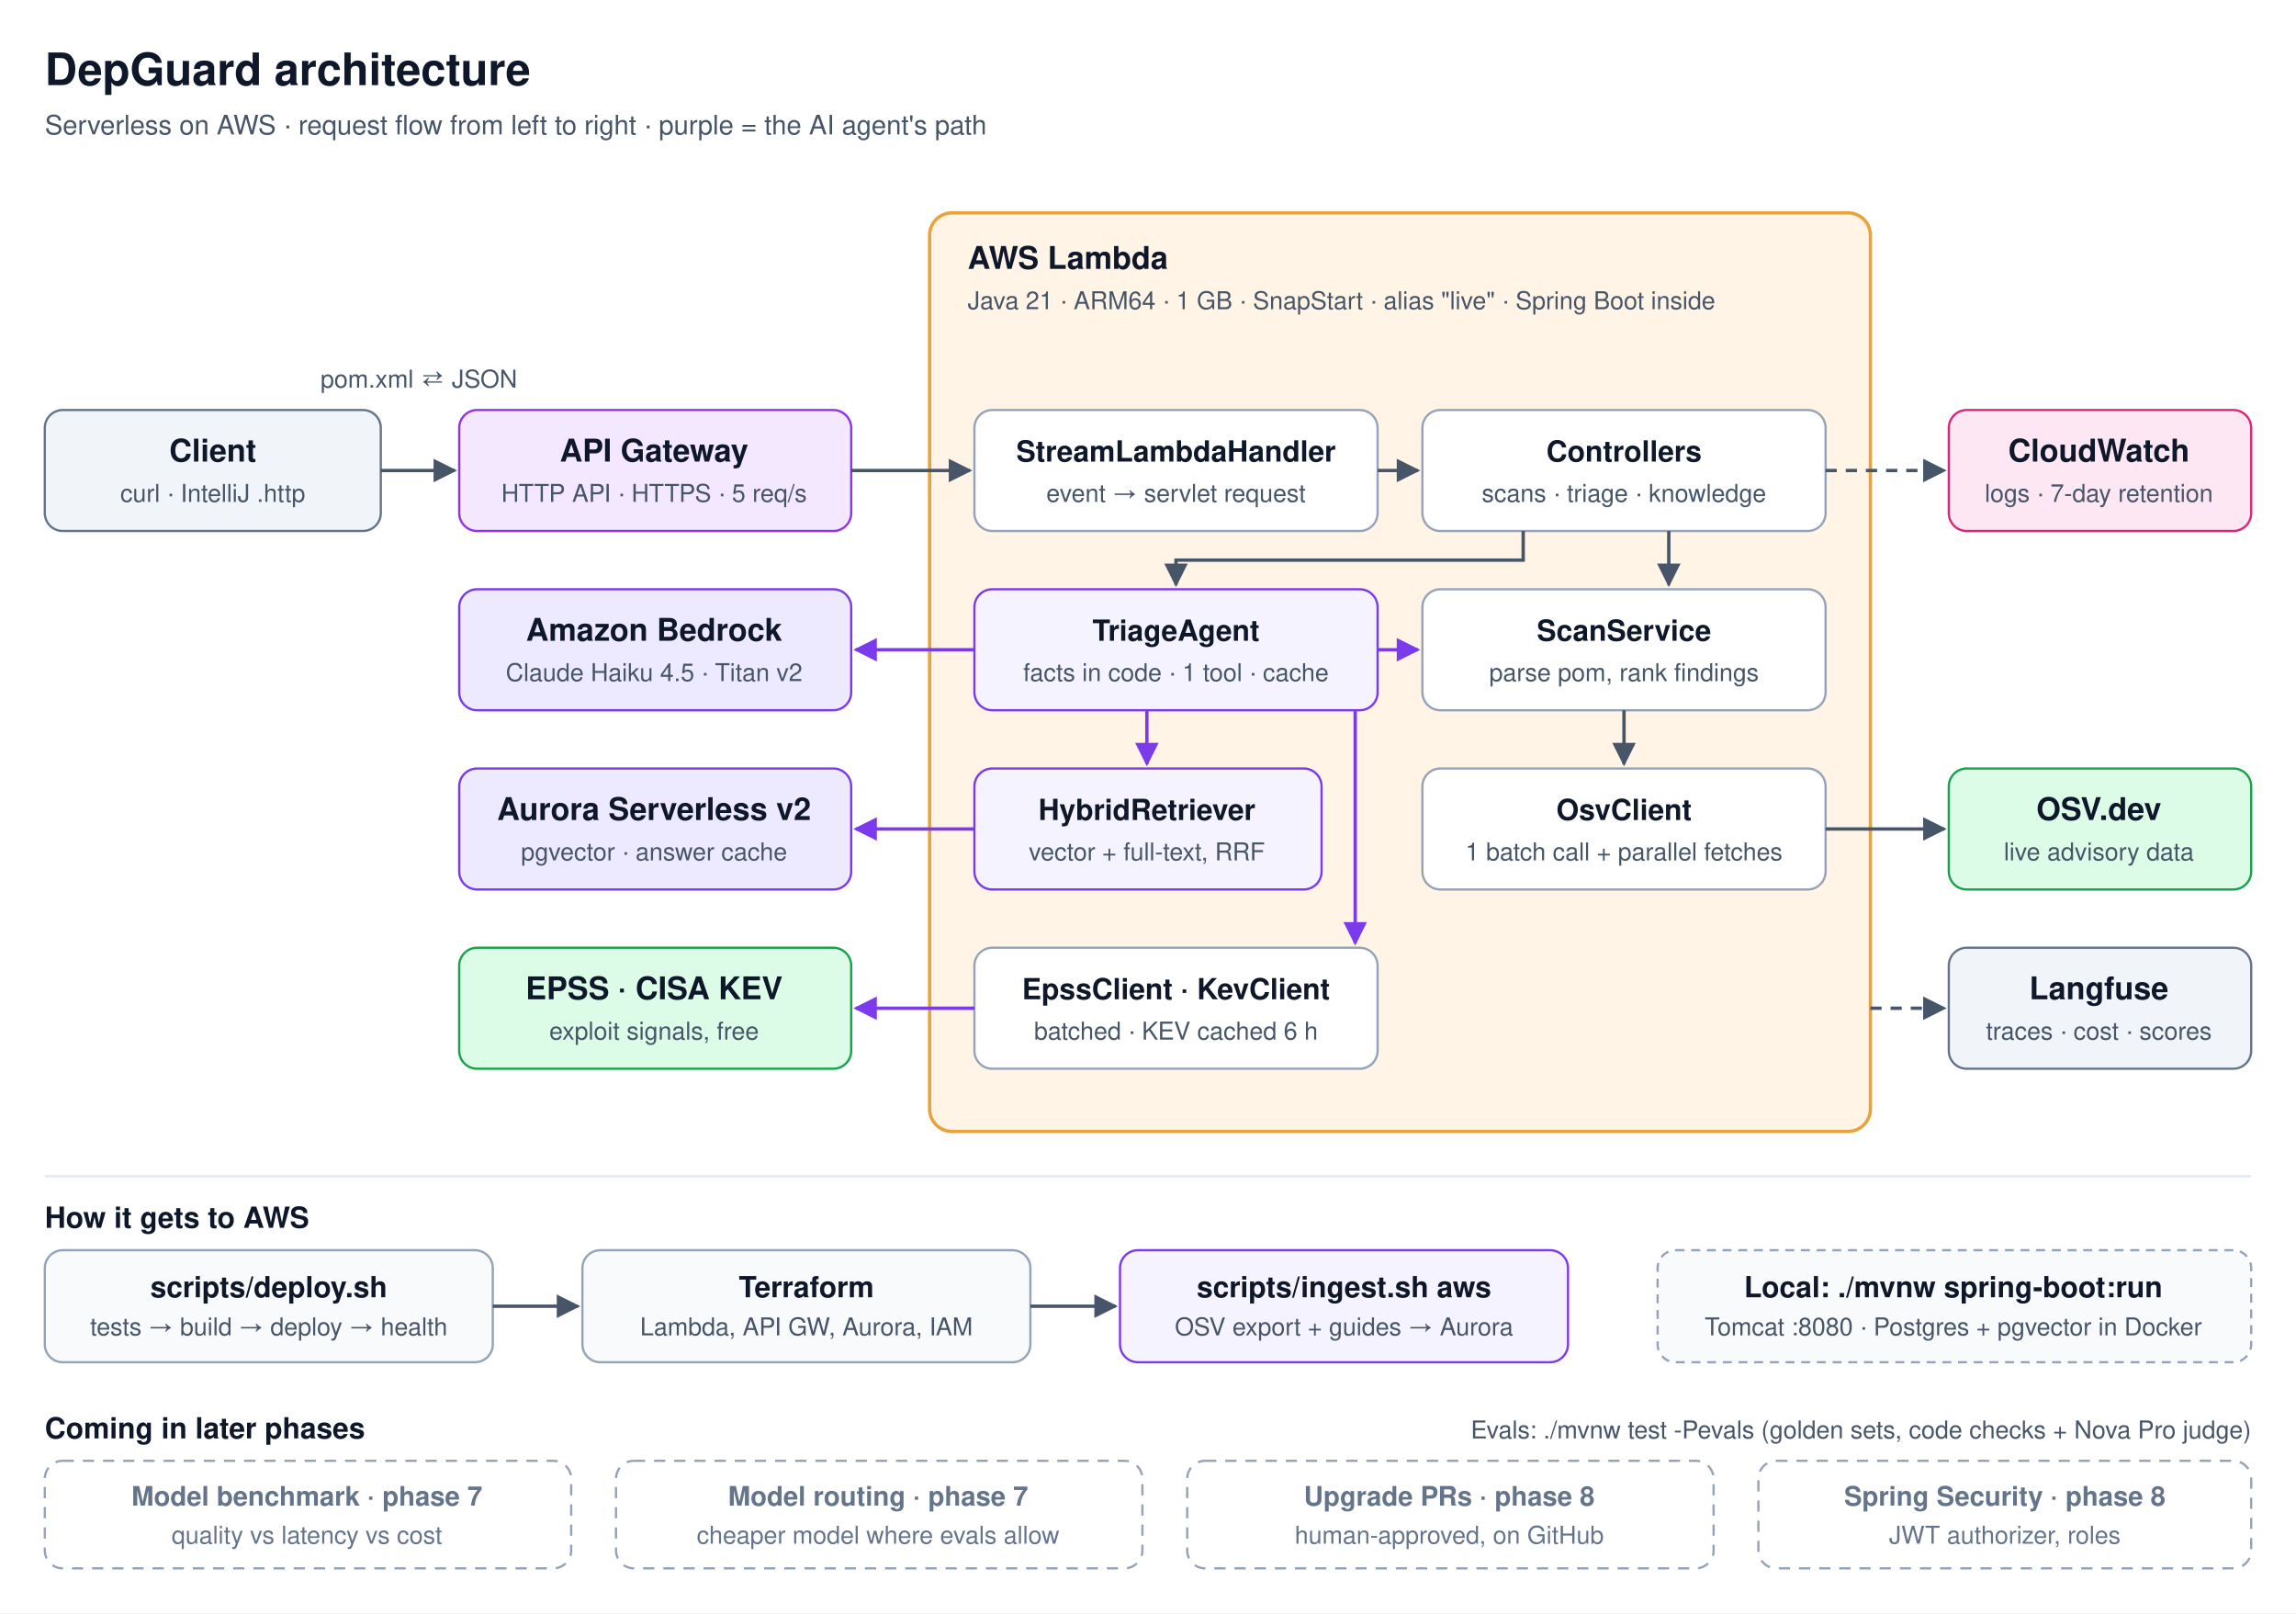
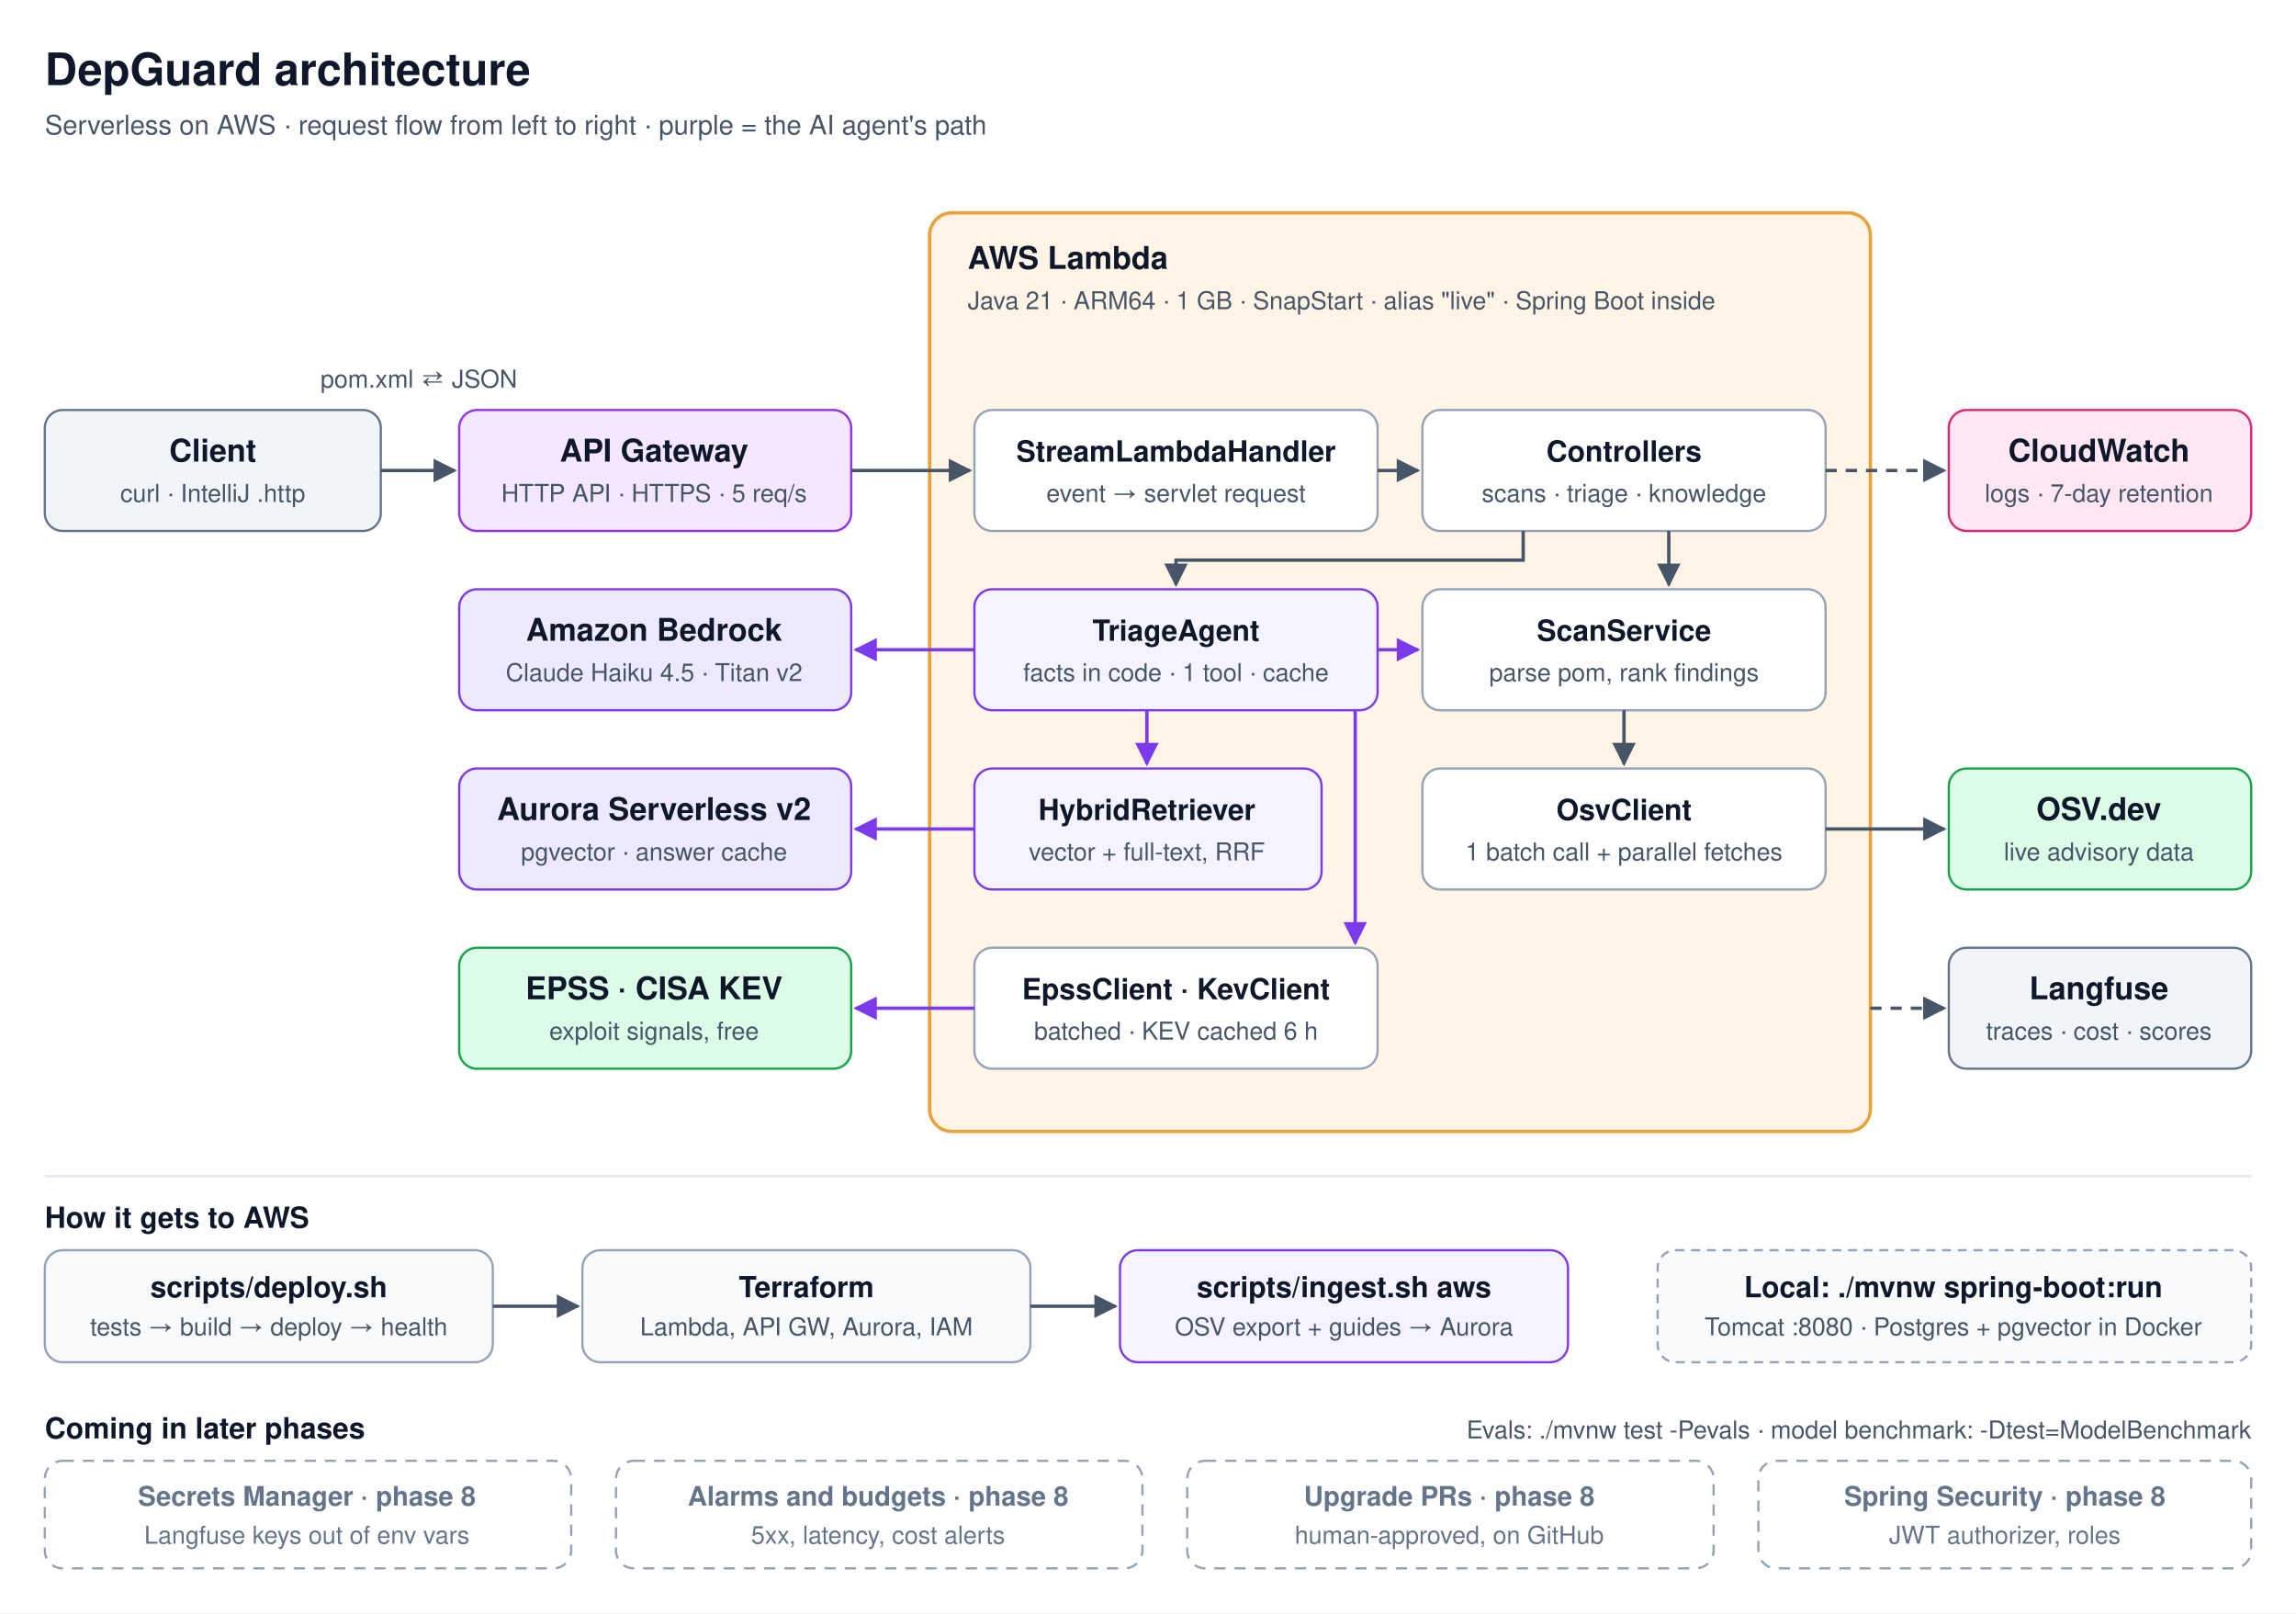
<svg xmlns="http://www.w3.org/2000/svg" viewBox="0 0 1025 720" width="1025" height="720" font-family="-apple-system, 'Segoe UI', Helvetica, Arial, sans-serif">
  <defs>
    <marker id="arrow" viewBox="0 0 10 10" refX="9" refY="5" markerWidth="7" markerHeight="7" orient="auto-start-reverse">
      <path d="M0,0 L10,5 L0,10 z" fill="#475569" />
    </marker>
    <marker id="arrow-purple" viewBox="0 0 10 10" refX="9" refY="5" markerWidth="7" markerHeight="7" orient="auto-start-reverse">
      <path d="M0,0 L10,5 L0,10 z" fill="#7c3aed" />
    </marker>
  </defs>
  <rect width="1025" height="720" fill="#ffffff" />
  <text x="20" y="38" font-size="20" font-weight="700" fill="#0f172a">DepGuard architecture</text>
  <text x="20" y="60" font-size="12" fill="#475569">Serverless on AWS · request flow from left to right · purple = the AI agent's path</text>
  <rect x="20" y="183" width="150" height="54" rx="8" fill="#f1f5f9" stroke="#64748b" />
  <text x="95" y="206" font-size="14" font-weight="700" fill="#0f172a" text-anchor="middle">Client</text>
  <text x="95" y="224" font-size="11" fill="#475569" text-anchor="middle">curl · IntelliJ .http</text>
  <rect x="205" y="183" width="175" height="54" rx="8" fill="#f3e8ff" stroke="#9333ea" />
  <text x="292" y="206" font-size="14" font-weight="700" fill="#0f172a" text-anchor="middle">API Gateway</text>
  <text x="292" y="224" font-size="11" fill="#475569" text-anchor="middle">HTTP API · HTTPS · 5 req/s</text>
  <rect x="205" y="263" width="175" height="54" rx="8" fill="#ede9fe" stroke="#7c3aed" />
  <text x="292" y="286" font-size="14" font-weight="700" fill="#0f172a" text-anchor="middle">Amazon Bedrock</text>
  <text x="292" y="304" font-size="11" fill="#475569" text-anchor="middle">Claude Haiku 4.5 · Titan v2</text>
  <rect x="205" y="343" width="175" height="54" rx="8" fill="#ede9fe" stroke="#7c3aed" />
  <text x="292" y="366" font-size="14" font-weight="700" fill="#0f172a" text-anchor="middle">Aurora Serverless v2</text>
  <text x="292" y="384" font-size="11" fill="#475569" text-anchor="middle">pgvector · answer cache</text>
  <rect x="205" y="423" width="175" height="54" rx="8" fill="#dcfce7" stroke="#16a34a" />
  <text x="292" y="446" font-size="14" font-weight="700" fill="#0f172a" text-anchor="middle">EPSS · CISA KEV</text>
  <text x="292" y="464" font-size="11" fill="#475569" text-anchor="middle">exploit signals, free</text>
  <rect x="415" y="95" width="420" height="410" rx="10" fill="#fff4e5" stroke="#e8a33d" stroke-width="1.5" />
  <text x="432" y="120" font-size="14" font-weight="700" fill="#0f172a">AWS Lambda</text>
  <text x="432" y="138" font-size="11" fill="#475569">Java 21 · ARM64 · 1 GB · SnapStart · alias "live" · Spring Boot inside</text>
  <rect x="435" y="183" width="180" height="54" rx="8" fill="#ffffff" stroke="#94a3b8" />
  <text x="525" y="206" font-size="13" font-weight="700" fill="#0f172a" text-anchor="middle">StreamLambdaHandler</text>
  <text x="525" y="224" font-size="11" fill="#475569" text-anchor="middle">event → servlet request</text>
  <rect x="635" y="183" width="180" height="54" rx="8" fill="#ffffff" stroke="#94a3b8" />
  <text x="725" y="206" font-size="13" font-weight="700" fill="#0f172a" text-anchor="middle">Controllers</text>
  <text x="725" y="224" font-size="11" fill="#475569" text-anchor="middle">scans · triage · knowledge</text>
  <rect x="435" y="263" width="180" height="54" rx="8" fill="#f5f3ff" stroke="#7c3aed" />
  <text x="525" y="286" font-size="13" font-weight="700" fill="#0f172a" text-anchor="middle">TriageAgent</text>
  <text x="525" y="304" font-size="11" fill="#475569" text-anchor="middle">facts in code · 1 tool · cache</text>
  <rect x="635" y="263" width="180" height="54" rx="8" fill="#ffffff" stroke="#94a3b8" />
  <text x="725" y="286" font-size="13" font-weight="700" fill="#0f172a" text-anchor="middle">ScanService</text>
  <text x="725" y="304" font-size="11" fill="#475569" text-anchor="middle">parse pom, rank findings</text>
  <rect x="435" y="343" width="155" height="54" rx="8" fill="#f5f3ff" stroke="#7c3aed" />
  <text x="512" y="366" font-size="13" font-weight="700" fill="#0f172a" text-anchor="middle">HybridRetriever</text>
  <text x="512" y="384" font-size="11" fill="#475569" text-anchor="middle">vector + full-text, RRF</text>
  <rect x="635" y="343" width="180" height="54" rx="8" fill="#ffffff" stroke="#94a3b8" />
  <text x="725" y="366" font-size="13" font-weight="700" fill="#0f172a" text-anchor="middle">OsvClient</text>
  <text x="725" y="384" font-size="11" fill="#475569" text-anchor="middle">1 batch call + parallel fetches</text>
  <rect x="435" y="423" width="180" height="54" rx="8" fill="#ffffff" stroke="#94a3b8" />
  <text x="525" y="446" font-size="13" font-weight="700" fill="#0f172a" text-anchor="middle">EpssClient · KevClient</text>
  <text x="525" y="464" font-size="11" fill="#475569" text-anchor="middle">batched · KEV cached 6 h</text>
  <rect x="870" y="183" width="135" height="54" rx="8" fill="#fce7f3" stroke="#db2777" />
  <text x="937" y="206" font-size="14" font-weight="700" fill="#0f172a" text-anchor="middle">CloudWatch</text>
  <text x="937" y="224" font-size="11" fill="#475569" text-anchor="middle">logs · 7-day retention</text>
  <rect x="870" y="423" width="135" height="54" rx="8" fill="#f1f5f9" stroke="#64748b" />
  <text x="937" y="446" font-size="14" font-weight="700" fill="#0f172a" text-anchor="middle">Langfuse</text>
  <text x="937" y="464" font-size="11" fill="#475569" text-anchor="middle">traces · cost · scores</text>
  <rect x="870" y="343" width="135" height="54" rx="8" fill="#dcfce7" stroke="#16a34a" />
  <text x="937" y="366" font-size="14" font-weight="700" fill="#0f172a" text-anchor="middle">OSV.dev</text>
  <text x="937" y="384" font-size="11" fill="#475569" text-anchor="middle">live advisory data</text>
  <g stroke="#475569" stroke-width="1.5" fill="none">
    <line x1="170" y1="210" x2="203" y2="210" marker-end="url(#arrow)" />
    <line x1="380" y1="210" x2="433" y2="210" marker-end="url(#arrow)" />
    <line x1="615" y1="210" x2="633" y2="210" marker-end="url(#arrow)" />
    <line x1="745" y1="237" x2="745" y2="261" marker-end="url(#arrow)" />
    <polyline points="680,237 680,250 525,250 525,261" marker-end="url(#arrow)" />
    <line x1="725" y1="317" x2="725" y2="341" marker-end="url(#arrow)" />
    <line x1="815" y1="370" x2="868" y2="370" marker-end="url(#arrow)" />
    <line x1="815" y1="210" x2="868" y2="210" stroke-dasharray="5 4" marker-end="url(#arrow)" />
    <line x1="835" y1="450" x2="868" y2="450" stroke-dasharray="5 4" marker-end="url(#arrow)" />
  </g>
  <g stroke="#7c3aed" stroke-width="1.5" fill="none">
    <line x1="615" y1="290" x2="633" y2="290" marker-end="url(#arrow-purple)" />
    <line x1="512" y1="317" x2="512" y2="341" marker-end="url(#arrow-purple)" />
    <line x1="605" y1="317" x2="605" y2="421" marker-end="url(#arrow-purple)" />
    <line x1="435" y1="290" x2="382" y2="290" marker-end="url(#arrow-purple)" />
    <line x1="435" y1="370" x2="382" y2="370" marker-end="url(#arrow-purple)" />
    <line x1="435" y1="450" x2="382" y2="450" marker-end="url(#arrow-purple)" />
  </g>
  <text x="187" y="173" font-size="11" fill="#475569" text-anchor="middle">pom.xml ⇄ JSON</text>
  <line x1="20" y1="525" x2="1005" y2="525" stroke="#e2e8f0" />
  <text x="20" y="548" font-size="13" font-weight="700" fill="#0f172a">How it gets to AWS</text>
  <rect x="20" y="558" width="200" height="50" rx="8" fill="#f8fafc" stroke="#94a3b8" />
  <text x="120" y="579" font-size="13" font-weight="700" fill="#0f172a" text-anchor="middle">scripts/deploy.sh</text>
  <text x="120" y="596" font-size="11" fill="#475569" text-anchor="middle">tests → build → deploy → health</text>
  <rect x="260" y="558" width="200" height="50" rx="8" fill="#f8fafc" stroke="#94a3b8" />
  <text x="360" y="579" font-size="13" font-weight="700" fill="#0f172a" text-anchor="middle">Terraform</text>
  <text x="360" y="596" font-size="11" fill="#475569" text-anchor="middle">Lambda, API GW, Aurora, IAM</text>
  <rect x="500" y="558" width="200" height="50" rx="8" fill="#f5f3ff" stroke="#7c3aed" />
  <text x="600" y="579" font-size="13" font-weight="700" fill="#0f172a" text-anchor="middle">scripts/ingest.sh aws</text>
  <text x="600" y="596" font-size="11" fill="#475569" text-anchor="middle">OSV export + guides → Aurora</text>
  <g stroke="#475569" stroke-width="1.5" fill="none">
    <line x1="220" y1="583" x2="258" y2="583" marker-end="url(#arrow)" />
    <line x1="460" y1="583" x2="498" y2="583" marker-end="url(#arrow)" />
  </g>
  <rect x="740" y="558" width="265" height="50" rx="8" fill="#f8fafc" stroke="#94a3b8" stroke-dasharray="4 3" />
  <text x="872" y="579" font-size="13" font-weight="700" fill="#0f172a" text-anchor="middle">Local: ./mvnw spring-boot:run</text>
  <text x="872" y="596" font-size="11" fill="#475569" text-anchor="middle">Tomcat :8080 · Postgres + pgvector in Docker</text>
  <text x="20" y="642" font-size="13" font-weight="700" fill="#0f172a">Coming in later phases</text>
-   <text x="1005" y="642" font-size="11" fill="#475569" text-anchor="end">Evals: ./mvnw test -Pevals (golden sets, code checks + Nova Pro judge)</text>
+   <text x="1005" y="642" font-size="11" fill="#475569" text-anchor="end">Evals: ./mvnw test -Pevals · model benchmark: -Dtest=ModelBenchmark</text>
  <g fill="#ffffff" stroke="#94a3b8" stroke-dasharray="5 4">
    <rect x="20" y="652" width="235" height="48" rx="8" />
    <rect x="275" y="652" width="235" height="48" rx="8" />
    <rect x="530" y="652" width="235" height="48" rx="8" />
    <rect x="785" y="652" width="220" height="48" rx="8" />
  </g>
  <g font-size="12" fill="#64748b" text-anchor="middle">
-     <text x="137" y="672" font-weight="700">Model benchmark · phase 7</text>
-     <text x="137" y="689" font-size="11">quality vs latency vs cost</text>
-     <text x="392" y="672" font-weight="700">Model routing · phase 7</text>
-     <text x="392" y="689" font-size="11">cheaper model where evals allow</text>
+     <text x="137" y="672" font-weight="700">Secrets Manager · phase 8</text>
+     <text x="137" y="689" font-size="11">Langfuse keys out of env vars</text>
+     <text x="392" y="672" font-weight="700">Alarms and budgets · phase 8</text>
+     <text x="392" y="689" font-size="11">5xx, latency, cost alerts</text>
    <text x="647" y="672" font-weight="700">Upgrade PRs · phase 8</text>
    <text x="647" y="689" font-size="11">human-approved, on GitHub</text>
    <text x="895" y="672" font-weight="700">Spring Security · phase 8</text>
    <text x="895" y="689" font-size="11">JWT authorizer, roles</text>
  </g>
</svg>
